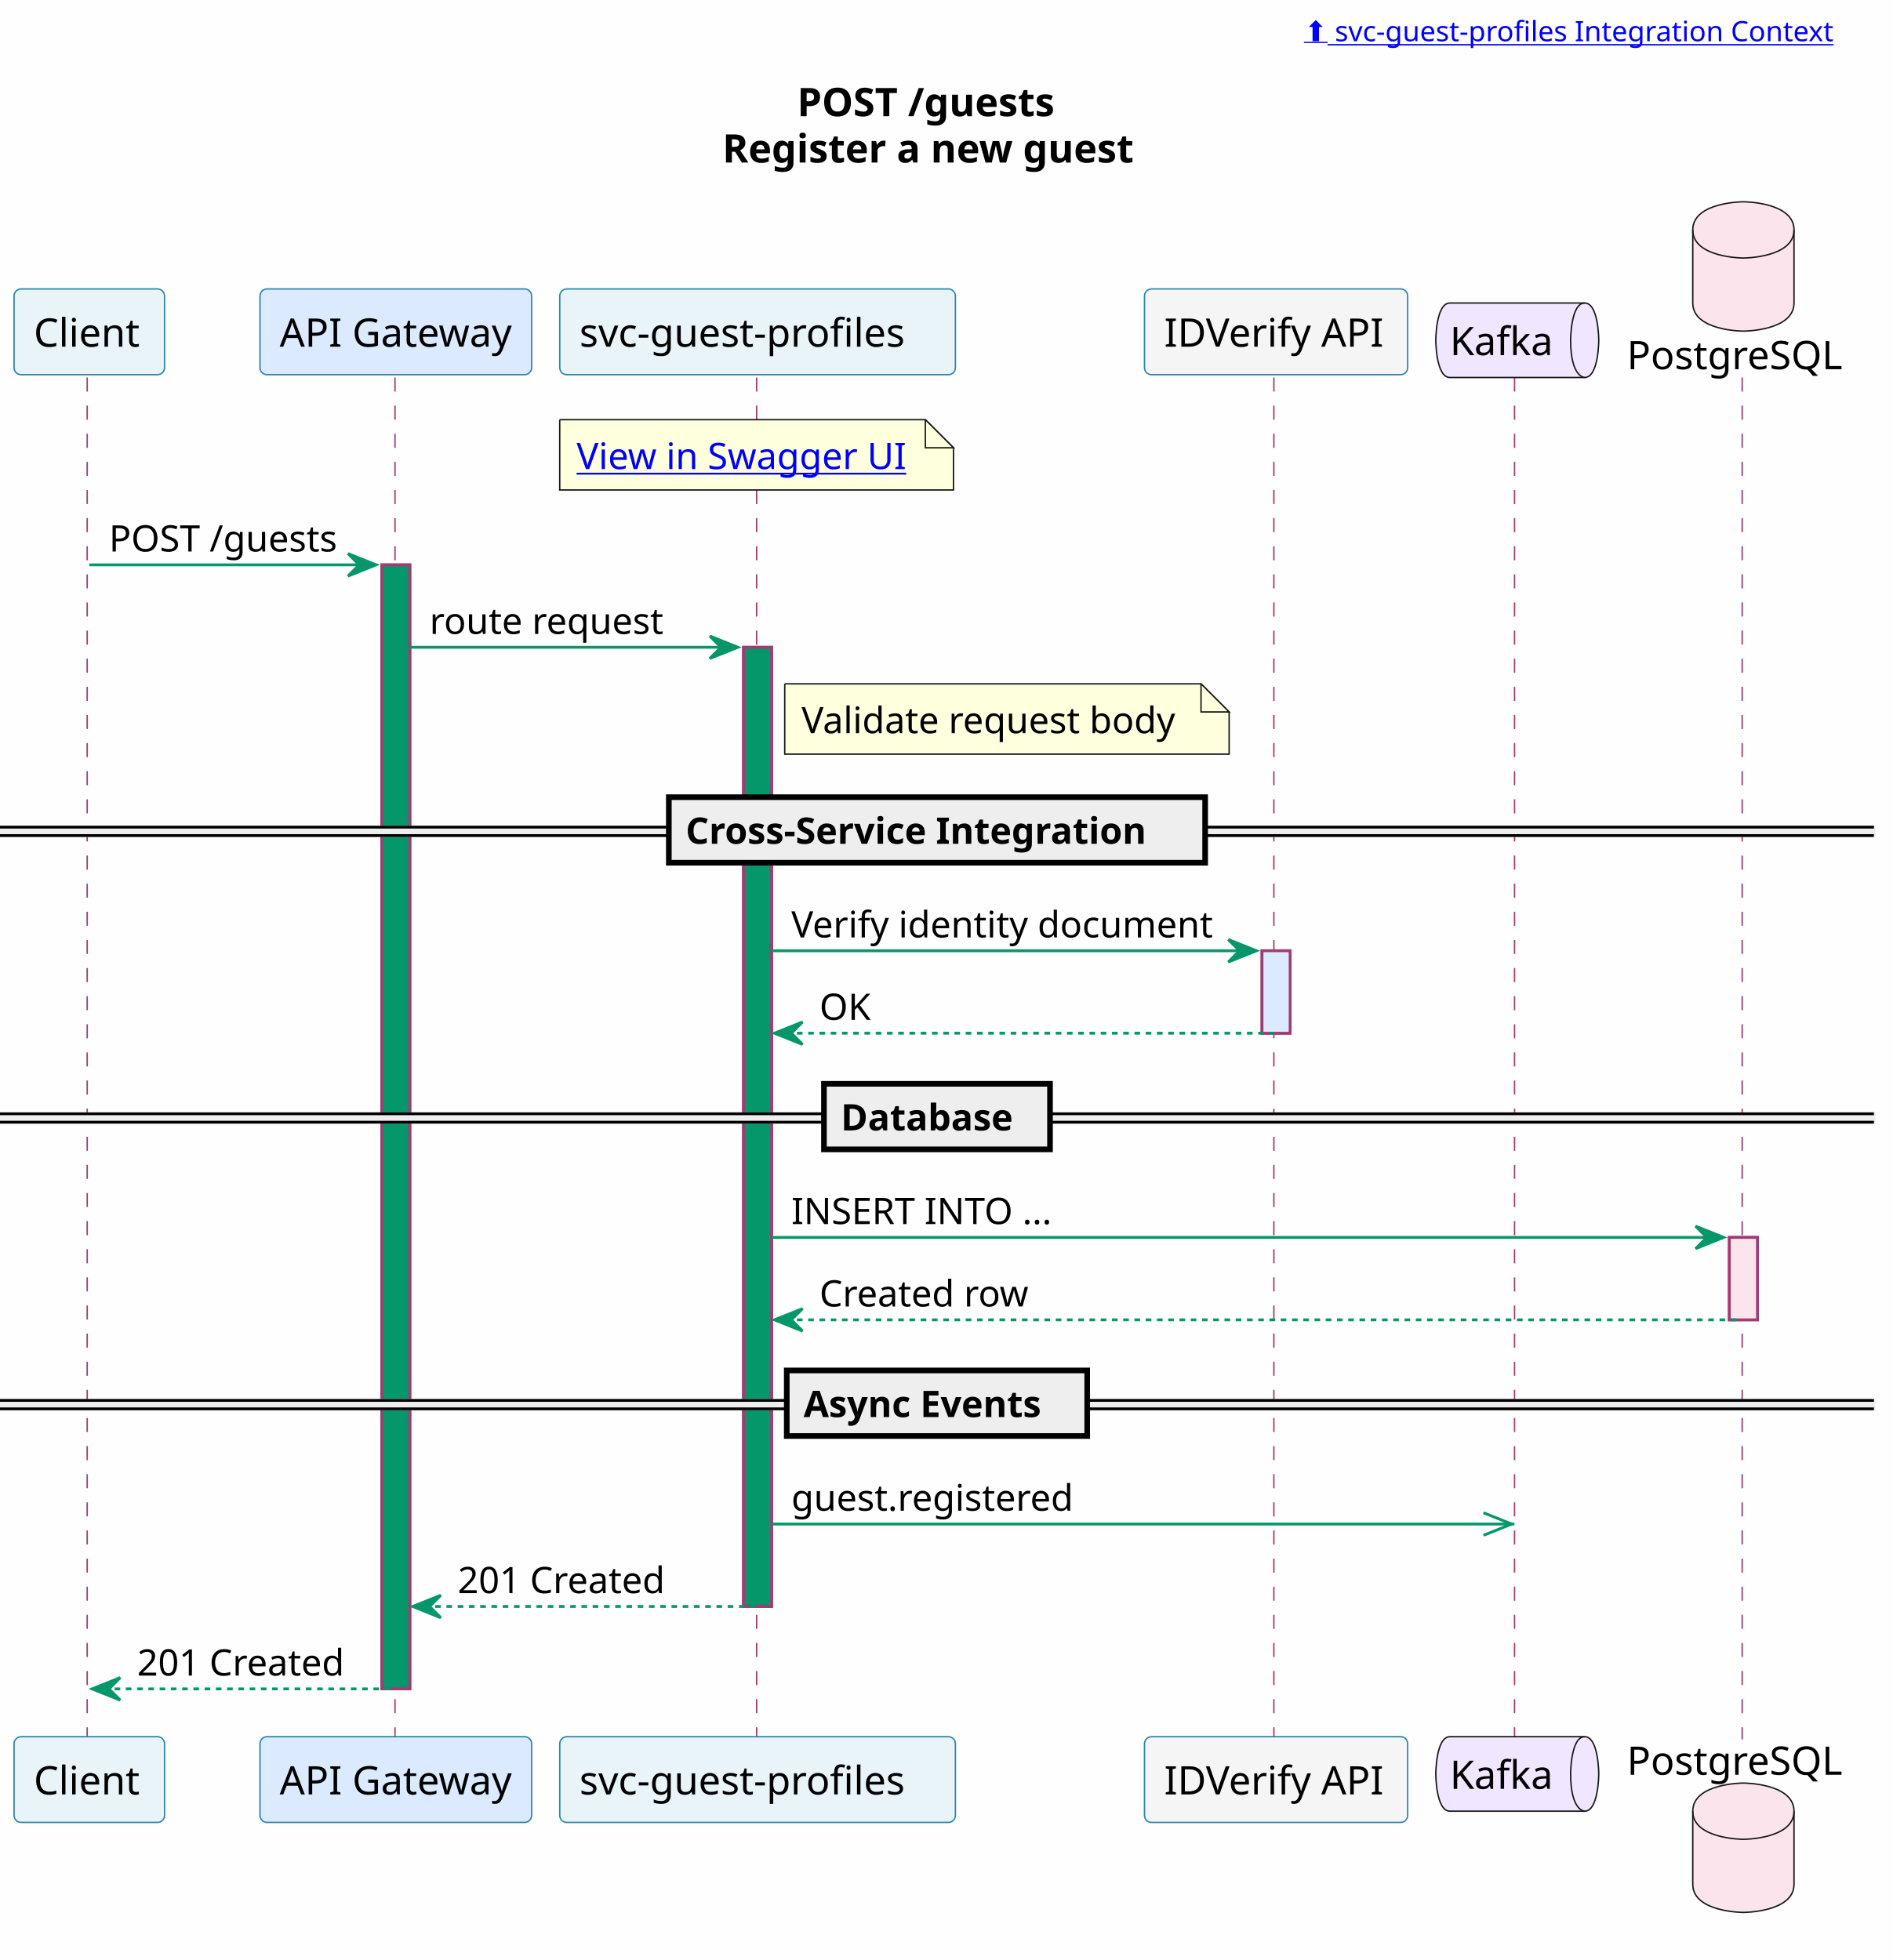
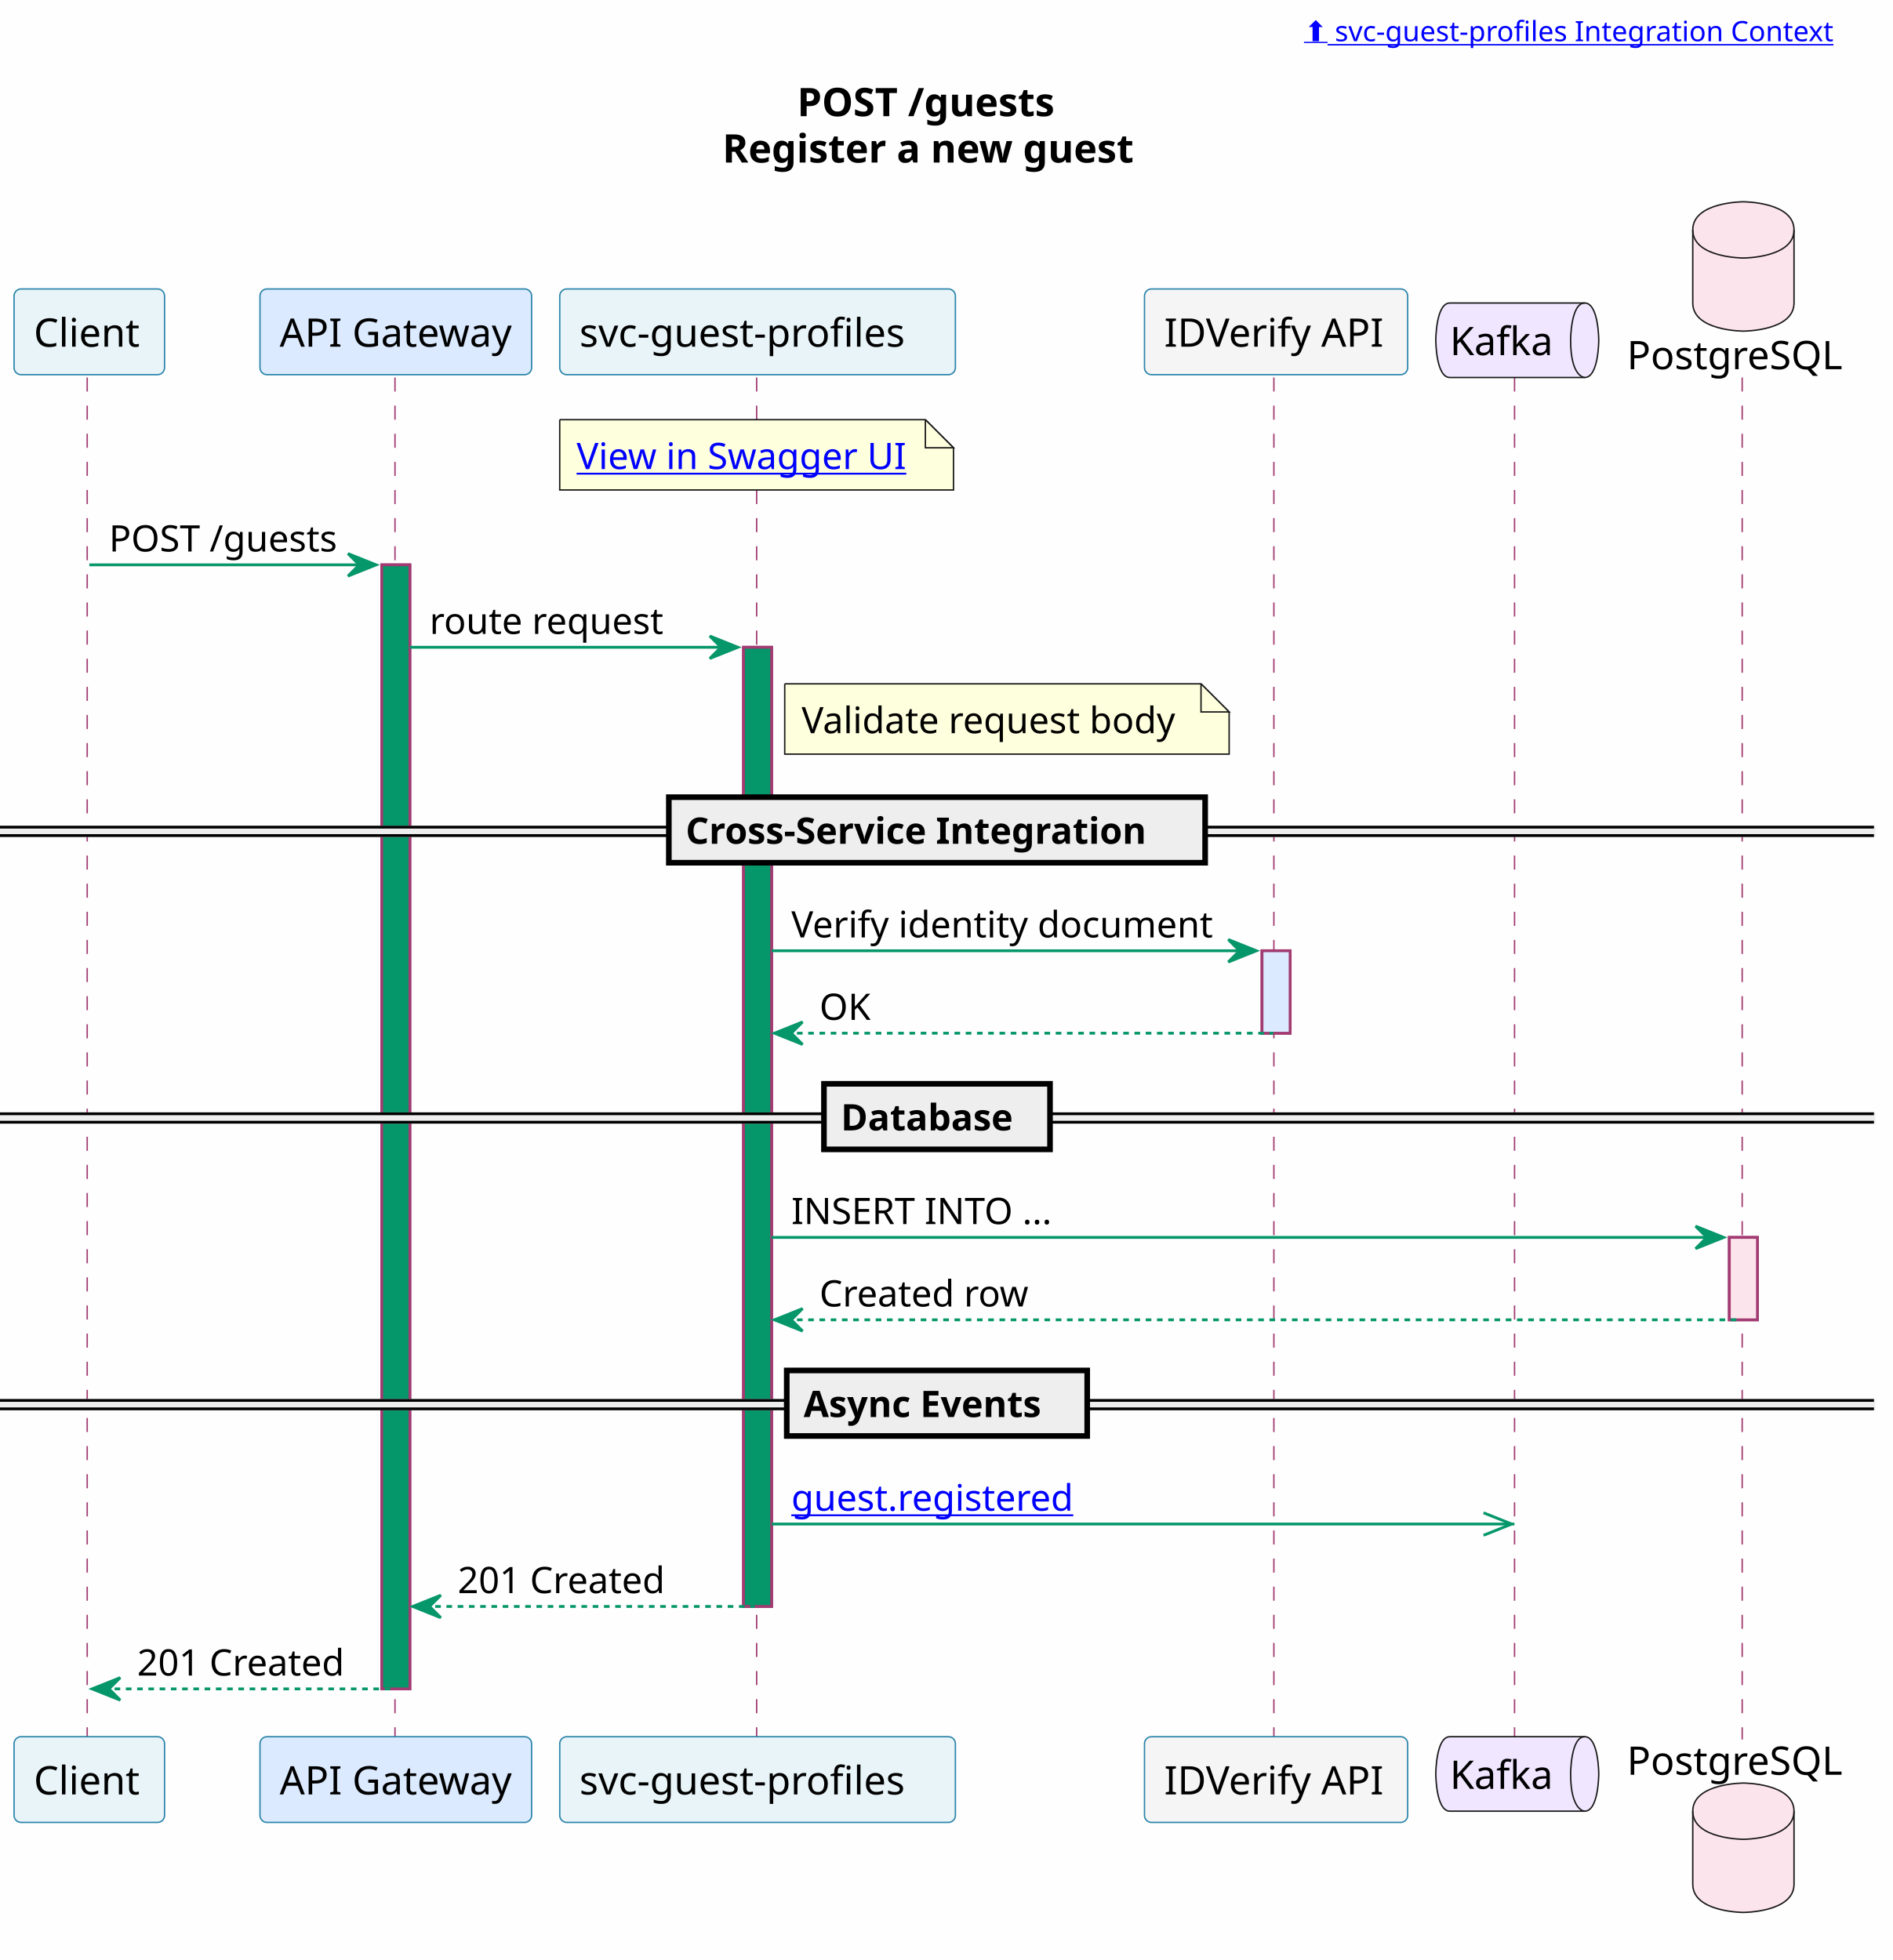
<svg xmlns="http://www.w3.org/2000/svg" xmlns:xlink="http://www.w3.org/1999/xlink" contentStyleType="text/css" data-diagram-type="SEQUENCE" height="697px" preserveAspectRatio="none" style="width:673px;height:697px;background:#FEFEFE;" version="1.1" viewBox="0 0 673 697" width="673px" zoomAndPan="magnify">
  <defs />
  <g>
    <rect fill="#FEFEFE" height="697" style="stroke:none;stroke-width:1;" width="673" x="0" y="0" />
    <text fill="#000000" font-family="Segoe UI" font-size="14" font-weight="bold" lengthAdjust="spacing" textLength="98.438" x="283.409" y="41.312">POST /guests</text>
    <text fill="#000000" font-family="Segoe UI" font-size="14" font-weight="bold" lengthAdjust="spacing" textLength="151.58" x="256.838" y="57.801">Register a new guest</text>
    <g>
      <rect fill="#059669" height="399.727" style="stroke:#A23B72;stroke-width:1;" width="10" x="135.722" y="200.863" />
    </g>
    <g>
      <rect fill="#059669" height="341.106" style="stroke:#A23B72;stroke-width:1;" width="10" x="264.343" y="230.174" />
    </g>
    <g>
      <rect fill="#DBEAFE" height="29.311" style="stroke:#A23B72;stroke-width:1;" width="10" x="448.689" y="338.106" />
    </g>
    <g>
      <rect fill="#FCE4EC" height="29.311" style="stroke:#A23B72;stroke-width:1;" width="10" x="614.832" y="440.037" />
    </g>
    <g>
      <rect fill="#000000" fill-opacity="0" height="484.348" width="8" x="27.752" y="134.242" />
      <line style="stroke:#A23B72;stroke-width:0.5;stroke-dasharray:5,5;" x1="31" x2="31" y1="134.242" y2="618.59" />
    </g>
    <g>
      <rect fill="#000000" fill-opacity="0" height="484.348" width="8" x="136.722" y="134.242" />
      <line style="stroke:#A23B72;stroke-width:0.5;stroke-dasharray:5,5;" x1="140.433" x2="140.433" y1="134.242" y2="618.59" />
    </g>
    <g>
      <rect fill="#000000" fill-opacity="0" height="484.348" width="8" x="265.343" y="134.242" />
      <line style="stroke:#A23B72;stroke-width:0.5;stroke-dasharray:5,5;" x1="269.011" x2="269.011" y1="134.242" y2="618.59" />
    </g>
    <g>
      <rect fill="#000000" fill-opacity="0" height="484.348" width="8" x="449.689" y="134.242" />
      <line style="stroke:#A23B72;stroke-width:0.5;stroke-dasharray:5,5;" x1="452.904" x2="452.904" y1="134.242" y2="618.59" />
    </g>
    <g>
      <rect fill="#000000" fill-opacity="0" height="484.348" width="8" x="535.44" y="134.242" />
      <line style="stroke:#A23B72;stroke-width:0.5;stroke-dasharray:5,5;" x1="538.474" x2="538.474" y1="134.242" y2="618.59" />
    </g>
    <g>
      <rect fill="#000000" fill-opacity="0" height="484.348" width="8" x="615.832" y="134.242" />
      <line style="stroke:#A23B72;stroke-width:0.5;stroke-dasharray:5,5;" x1="619.407" x2="619.407" y1="134.242" y2="618.59" />
    </g>
    <g class="participant participant-head" data-participant="Client">
      <a href="/applications/" target="_top" title="/applications/" xlink:actuate="onRequest" xlink:href="/applications/" xlink:show="new" xlink:title="/applications/" xlink:type="simple">
        <rect fill="#E8F4F8" height="30.488" rx="2.5" ry="2.5" style="stroke:#2E86AB;stroke-width:0.5;" width="53.505" x="5" y="102.754" />
        <text fill="#000000" font-family="Segoe UI" font-size="14" lengthAdjust="spacing" textLength="39.505" x="12" y="123.289">Client</text>
      </a>
    </g>
    <g class="participant participant-tail" data-participant="Client">
      <a href="/applications/" target="_top" title="/applications/" xlink:actuate="onRequest" xlink:href="/applications/" xlink:show="new" xlink:title="/applications/" xlink:type="simple">
        <rect fill="#E8F4F8" height="30.488" rx="2.5" ry="2.5" style="stroke:#2E86AB;stroke-width:0.5;" width="53.505" x="5" y="617.59" />
        <text fill="#000000" font-family="Segoe UI" font-size="14" lengthAdjust="spacing" textLength="39.505" x="12" y="638.125">Client</text>
      </a>
    </g>
    <g class="participant participant-head" data-participant="GW">
      <rect fill="#DBEAFE" height="30.488" rx="2.5" ry="2.5" style="stroke:#2E86AB;stroke-width:0.5;" width="96.578" x="92.433" y="102.754" />
      <text fill="#000000" font-family="Segoe UI" font-size="14" lengthAdjust="spacing" textLength="82.578" x="99.433" y="123.289">API Gateway</text>
    </g>
    <g class="participant participant-tail" data-participant="GW">
      <rect fill="#DBEAFE" height="30.488" rx="2.5" ry="2.5" style="stroke:#2E86AB;stroke-width:0.5;" width="96.578" x="92.433" y="617.59" />
      <text fill="#000000" font-family="Segoe UI" font-size="14" lengthAdjust="spacing" textLength="82.578" x="99.433" y="638.125">API Gateway</text>
    </g>
    <g class="participant participant-head" data-participant="Svc">
      <a href="/microservices/svc-guest-profiles/" target="_top" title="/microservices/svc-guest-profiles/" xlink:actuate="onRequest" xlink:href="/microservices/svc-guest-profiles/" xlink:show="new" xlink:title="/microservices/svc-guest-profiles/" xlink:type="simple">
        <rect fill="#E8F4F8" height="30.488" rx="2.5" ry="2.5" style="stroke:#2E86AB;stroke-width:0.5;" width="140.663" x="199.011" y="102.754" />
        <text fill="#000000" font-family="Segoe UI" font-size="14" lengthAdjust="spacing" textLength="126.663" x="206.011" y="123.289">svc-guest-profiles</text>
      </a>
    </g>
    <g class="participant participant-tail" data-participant="Svc">
      <a href="/microservices/svc-guest-profiles/" target="_top" title="/microservices/svc-guest-profiles/" xlink:actuate="onRequest" xlink:href="/microservices/svc-guest-profiles/" xlink:show="new" xlink:title="/microservices/svc-guest-profiles/" xlink:type="simple">
        <rect fill="#E8F4F8" height="30.488" rx="2.5" ry="2.5" style="stroke:#2E86AB;stroke-width:0.5;" width="140.663" x="199.011" y="617.59" />
        <text fill="#000000" font-family="Segoe UI" font-size="14" lengthAdjust="spacing" textLength="126.663" x="206.011" y="638.125">svc-guest-profiles</text>
      </a>
    </g>
    <g class="participant participant-head" data-participant="ExtID">
      <rect fill="#F5F5F5" height="30.488" rx="2.5" ry="2.5" style="stroke:#2E86AB;stroke-width:0.5;" width="93.57" x="406.904" y="102.754" />
      <text fill="#000000" font-family="Segoe UI" font-size="14" lengthAdjust="spacing" textLength="79.57" x="413.904" y="123.289">IDVerify API</text>
    </g>
    <g class="participant participant-tail" data-participant="ExtID">
      <rect fill="#F5F5F5" height="30.488" rx="2.5" ry="2.5" style="stroke:#2E86AB;stroke-width:0.5;" width="93.57" x="406.904" y="617.59" />
      <text fill="#000000" font-family="Segoe UI" font-size="14" lengthAdjust="spacing" textLength="79.57" x="413.904" y="638.125">IDVerify API</text>
    </g>
    <g class="participant participant-head" data-participant="Kafka">
      <path d="M515.474,107.754 L563.407,107.754 C568.407,107.754 568.407,120.998 568.407,120.998 C568.407,120.998 568.407,134.242 563.407,134.242 L515.474,134.242 C510.474,134.242 510.474,120.998 510.474,120.998 C510.474,120.998 510.474,107.754 515.474,107.754" fill="#F0E6FF" style="stroke:#181818;stroke-width:0.5;" />
      <path d="M563.407,107.754 C558.407,107.754 558.407,120.998 558.407,120.998 C558.407,134.242 563.407,134.242 563.407,134.242" fill="none" style="stroke:#181818;stroke-width:0.5;" />
      <text fill="#000000" font-family="Segoe UI" font-size="14" lengthAdjust="spacing" textLength="37.933" x="515.474" y="126.289">Kafka</text>
    </g>
    <g class="participant participant-tail" data-participant="Kafka">
      <path d="M515.474,617.59 L563.407,617.59 C568.407,617.59 568.407,630.834 568.407,630.834 C568.407,630.834 568.407,644.078 563.407,644.078 L515.474,644.078 C510.474,644.078 510.474,630.834 510.474,630.834 C510.474,630.834 510.474,617.59 515.474,617.59" fill="#F0E6FF" style="stroke:#181818;stroke-width:0.5;" />
      <path d="M563.407,617.59 C558.407,617.59 558.407,630.834 558.407,630.834 C558.407,644.078 563.407,644.078 563.407,644.078" fill="none" style="stroke:#181818;stroke-width:0.5;" />
      <text fill="#000000" font-family="Segoe UI" font-size="14" lengthAdjust="spacing" textLength="37.933" x="515.474" y="636.125">Kafka</text>
    </g>
    <g class="participant participant-head" data-participant="DB">
      <text fill="#000000" font-family="Segoe UI" font-size="14" lengthAdjust="spacing" textLength="76.85" x="578.407" y="131.289">PostgreSQL</text>
      <path d="M601.832,81.754 C601.832,71.754 619.832,71.754 619.832,71.754 C619.832,71.754 637.832,71.754 637.832,81.754 L637.832,107.754 C637.832,117.754 619.832,117.754 619.832,117.754 C619.832,117.754 601.832,117.754 601.832,107.754 L601.832,81.754" fill="#FCE4EC" style="stroke:#181818;stroke-width:0.5;" />
      <path d="M601.832,81.754 C601.832,91.754 619.832,91.754 619.832,91.754 C619.832,91.754 637.832,91.754 637.832,81.754" fill="none" style="stroke:#181818;stroke-width:0.5;" />
    </g>
    <g class="participant participant-tail" data-participant="DB">
      <text fill="#000000" font-family="Segoe UI" font-size="14" lengthAdjust="spacing" textLength="76.85" x="578.407" y="631.125">PostgreSQL</text>
      <path d="M601.832,644.078 C601.832,634.078 619.832,634.078 619.832,634.078 C619.832,634.078 637.832,634.078 637.832,644.078 L637.832,670.078 C637.832,680.078 619.832,680.078 619.832,680.078 C619.832,680.078 601.832,680.078 601.832,670.078 L601.832,644.078" fill="#FCE4EC" style="stroke:#181818;stroke-width:0.5;" />
      <path d="M601.832,644.078 C601.832,654.078 619.832,654.078 619.832,654.078 C619.832,654.078 637.832,654.078 637.832,644.078" fill="none" style="stroke:#181818;stroke-width:0.5;" />
    </g>
    <g>
      <rect fill="#059669" height="399.727" style="stroke:#A23B72;stroke-width:1;" width="10" x="135.722" y="200.863" />
    </g>
    <g>
      <rect fill="#059669" height="341.106" style="stroke:#A23B72;stroke-width:1;" width="10" x="264.343" y="230.174" />
    </g>
    <g>
      <rect fill="#DBEAFE" height="29.311" style="stroke:#A23B72;stroke-width:1;" width="10" x="448.689" y="338.106" />
    </g>
    <g>
      <rect fill="#FCE4EC" height="29.311" style="stroke:#A23B72;stroke-width:1;" width="10" x="614.832" y="440.037" />
    </g>
    <path d="M199,149.242 L199,174.242 L339,174.242 L339,159.242 L329,149.242 L199,149.242" fill="#FEFFDD" style="stroke:#181818;stroke-width:0.5;" />
    <path d="M329,149.242 L329,159.242 L339,159.242 L329,149.242" fill="#FEFFDD" style="stroke:#181818;stroke-width:0.5;" />
    <a href="/services/api/svc-guest-profiles.html#/Guests/createGuest" target="_top" title="/services/api/svc-guest-profiles.html#/Guests/createGuest" xlink:actuate="onRequest" xlink:href="/services/api/svc-guest-profiles.html#/Guests/createGuest" xlink:show="new" xlink:title="/services/api/svc-guest-profiles.html#/Guests/createGuest" xlink:type="simple">
      <text fill="#0000FF" font-family="Segoe UI" font-size="13" lengthAdjust="spacing" text-decoration="underline" textLength="119.406" x="205" y="166.81">View in Swagger UI</text>
    </a>
    <g class="message" data-participant-1="Client" data-participant-2="GW">
      <polygon fill="#059669" points="123.722,196.863,133.722,200.863,123.722,204.863,127.722,200.863" style="stroke:#059669;stroke-width:1;" />
      <line style="stroke:#059669;stroke-width:1;" x1="31.752" x2="129.722" y1="200.863" y2="200.863" />
      <text fill="#000000" font-family="Segoe UI" font-size="13" lengthAdjust="spacing" textLength="84.97" x="38.752" y="196.121">POST /guests</text>
    </g>
    <g class="message" data-participant-1="GW" data-participant-2="Svc">
      <polygon fill="#059669" points="252.343,226.174,262.343,230.174,252.343,234.174,256.343,230.174" style="stroke:#059669;stroke-width:1;" />
      <line style="stroke:#059669;stroke-width:1;" x1="145.722" x2="258.343" y1="230.174" y2="230.174" />
      <text fill="#000000" font-family="Segoe UI" font-size="13" lengthAdjust="spacing" textLength="85.135" x="152.722" y="225.432">route request</text>
    </g>
    <path d="M279,243.174 L279,268.174 L437,268.174 L437,253.174 L427,243.174 L279,243.174" fill="#FEFFDD" style="stroke:#181818;stroke-width:0.5;" />
    <path d="M427,243.174 L427,253.174 L437,253.174 L427,243.174" fill="#FEFFDD" style="stroke:#181818;stroke-width:0.5;" />
    <text fill="#000000" font-family="Segoe UI" font-size="13" lengthAdjust="spacing" textLength="137.573" x="285" y="260.742">Validate request body</text>
    <rect fill="#EEEEEE" height="3" style="stroke:#EEEEEE;stroke-width:1;" width="666.256" x="0" y="294.14" />
    <line style="stroke:#000000;stroke-width:1;" x1="0" x2="666.256" y1="294.14" y2="294.14" />
    <line style="stroke:#000000;stroke-width:1;" x1="0" x2="666.256" y1="297.14" y2="297.14" />
    <rect fill="#EEEEEE" height="23.311" style="stroke:#000000;stroke-width:2;" width="190.674" x="237.791" y="283.484" />
    <text fill="#000000" font-family="Segoe UI" font-size="13" font-weight="bold" lengthAdjust="spacing" textLength="172.39" x="243.791" y="300.053">Cross-Service Integration</text>
    <g class="message" data-participant-1="Svc" data-participant-2="ExtID">
      <polygon fill="#059669" points="436.689,334.106,446.689,338.106,436.689,342.106,440.689,338.106" style="stroke:#059669;stroke-width:1;" />
      <line style="stroke:#059669;stroke-width:1;" x1="274.343" x2="442.689" y1="338.106" y2="338.106" />
      <text fill="#000000" font-family="Segoe UI" font-size="13" lengthAdjust="spacing" textLength="155.346" x="281.343" y="333.363">Verify identity document</text>
    </g>
    <g class="message" data-participant-1="ExtID" data-participant-2="Svc">
      <polygon fill="#059669" points="285.343,363.416,275.343,367.416,285.343,371.416,281.343,367.416" style="stroke:#059669;stroke-width:1;" />
      <line style="stroke:#059669;stroke-width:1;stroke-dasharray:2,2;" x1="279.343" x2="452.689" y1="367.416" y2="367.416" />
      <text fill="#000000" font-family="Segoe UI" font-size="13" lengthAdjust="spacing" textLength="18.586" x="291.343" y="362.674">OK</text>
    </g>
    <rect fill="#EEEEEE" height="3" style="stroke:#EEEEEE;stroke-width:1;" width="666.256" x="0" y="396.071" />
    <line style="stroke:#000000;stroke-width:1;" x1="0" x2="666.256" y1="396.071" y2="396.071" />
    <line style="stroke:#000000;stroke-width:1;" x1="0" x2="666.256" y1="399.071" y2="399.071" />
    <rect fill="#EEEEEE" height="23.311" style="stroke:#000000;stroke-width:2;" width="80.371" x="292.943" y="385.416" />
    <text fill="#000000" font-family="Segoe UI" font-size="13" font-weight="bold" lengthAdjust="spacing" textLength="62.086" x="298.943" y="401.984">Database</text>
    <g class="message" data-participant-1="Svc" data-participant-2="DB">
      <polygon fill="#059669" points="602.832,436.037,612.832,440.037,602.832,444.037,606.832,440.037" style="stroke:#059669;stroke-width:1;" />
      <line style="stroke:#059669;stroke-width:1;" x1="274.343" x2="608.832" y1="440.037" y2="440.037" />
      <text fill="#000000" font-family="Segoe UI" font-size="13" lengthAdjust="spacing" textLength="96.072" x="281.343" y="435.295">INSERT INTO ...</text>
    </g>
    <g class="message" data-participant-1="DB" data-participant-2="Svc">
      <polygon fill="#059669" points="285.343,465.348,275.343,469.348,285.343,473.348,281.343,469.348" style="stroke:#059669;stroke-width:1;" />
      <line style="stroke:#059669;stroke-width:1;stroke-dasharray:2,2;" x1="279.343" x2="618.832" y1="469.348" y2="469.348" />
      <text fill="#000000" font-family="Segoe UI" font-size="13" lengthAdjust="spacing" textLength="76.457" x="291.343" y="464.606">Created row</text>
    </g>
    <rect fill="#EEEEEE" height="3" style="stroke:#EEEEEE;stroke-width:1;" width="666.256" x="0" y="498.003" />
    <line style="stroke:#000000;stroke-width:1;" x1="0" x2="666.256" y1="498.003" y2="498.003" />
    <line style="stroke:#000000;stroke-width:1;" x1="0" x2="666.256" y1="501.003" y2="501.003" />
    <rect fill="#EEEEEE" height="23.311" style="stroke:#000000;stroke-width:2;" width="106.822" x="279.717" y="487.348" />
    <text fill="#000000" font-family="Segoe UI" font-size="13" font-weight="bold" lengthAdjust="spacing" textLength="88.537" x="285.717" y="503.916">Async Events</text>
    <g class="message" data-participant-1="Svc" data-participant-2="Kafka">
      <line style="stroke:#059669;stroke-width:1;" x1="537.44" x2="527.44" y1="541.969" y2="537.969" />
      <line style="stroke:#059669;stroke-width:1;" x1="537.44" x2="527.44" y1="541.969" y2="545.969" />
      <line style="stroke:#059669;stroke-width:1;" x1="274.343" x2="538.44" y1="541.969" y2="541.969" />
-       <text fill="#000000" font-family="Segoe UI" font-size="13" lengthAdjust="spacing" textLength="102.921" x="281.343" y="537.227">guest.registered</text>
+       <a href="/events/#guestregistered" target="_top" title="/events/#guestregistered" xlink:actuate="onRequest" xlink:href="/events/#guestregistered" xlink:show="new" xlink:title="/events/#guestregistered" xlink:type="simple">
+         <text fill="#0000FF" font-family="Segoe UI" font-size="13" lengthAdjust="spacing" text-decoration="underline" textLength="102.921" x="281.343" y="537.227">guest.registered</text>
+       </a>
    </g>
    <g class="message" data-participant-1="Svc" data-participant-2="GW">
      <polygon fill="#059669" points="156.722,567.279,146.722,571.279,156.722,575.279,152.722,571.279" style="stroke:#059669;stroke-width:1;" />
      <line style="stroke:#059669;stroke-width:1;stroke-dasharray:2,2;" x1="150.722" x2="268.343" y1="571.279" y2="571.279" />
      <text fill="#000000" font-family="Segoe UI" font-size="13" lengthAdjust="spacing" textLength="77.797" x="162.722" y="566.537">201 Created</text>
    </g>
    <g class="message" data-participant-1="GW" data-participant-2="Client">
      <polygon fill="#059669" points="42.752,596.59,32.752,600.59,42.752,604.59,38.752,600.59" style="stroke:#059669;stroke-width:1;" />
      <line style="stroke:#059669;stroke-width:1;stroke-dasharray:2,2;" x1="36.752" x2="139.722" y1="600.59" y2="600.59" />
      <text fill="#000000" font-family="Segoe UI" font-size="13" lengthAdjust="spacing" textLength="77.797" x="48.752" y="595.848">201 Created</text>
    </g>
    <a href="/microservices/svc-guest-profiles/#integration-context" target="_top" title="/microservices/svc-guest-profiles/#integration-context" xlink:actuate="onRequest" xlink:href="/microservices/svc-guest-profiles/#integration-context" xlink:show="new" xlink:title="/microservices/svc-guest-profiles/#integration-context" xlink:type="simple">
      <text fill="#0000FF" font-family="Segoe UI" font-size="10" lengthAdjust="spacing" text-decoration="underline" textLength="201.645" x="463.611" y="14.668">⬆ svc-guest-profiles Integration Context</text>
    </a>
  </g>
</svg>
